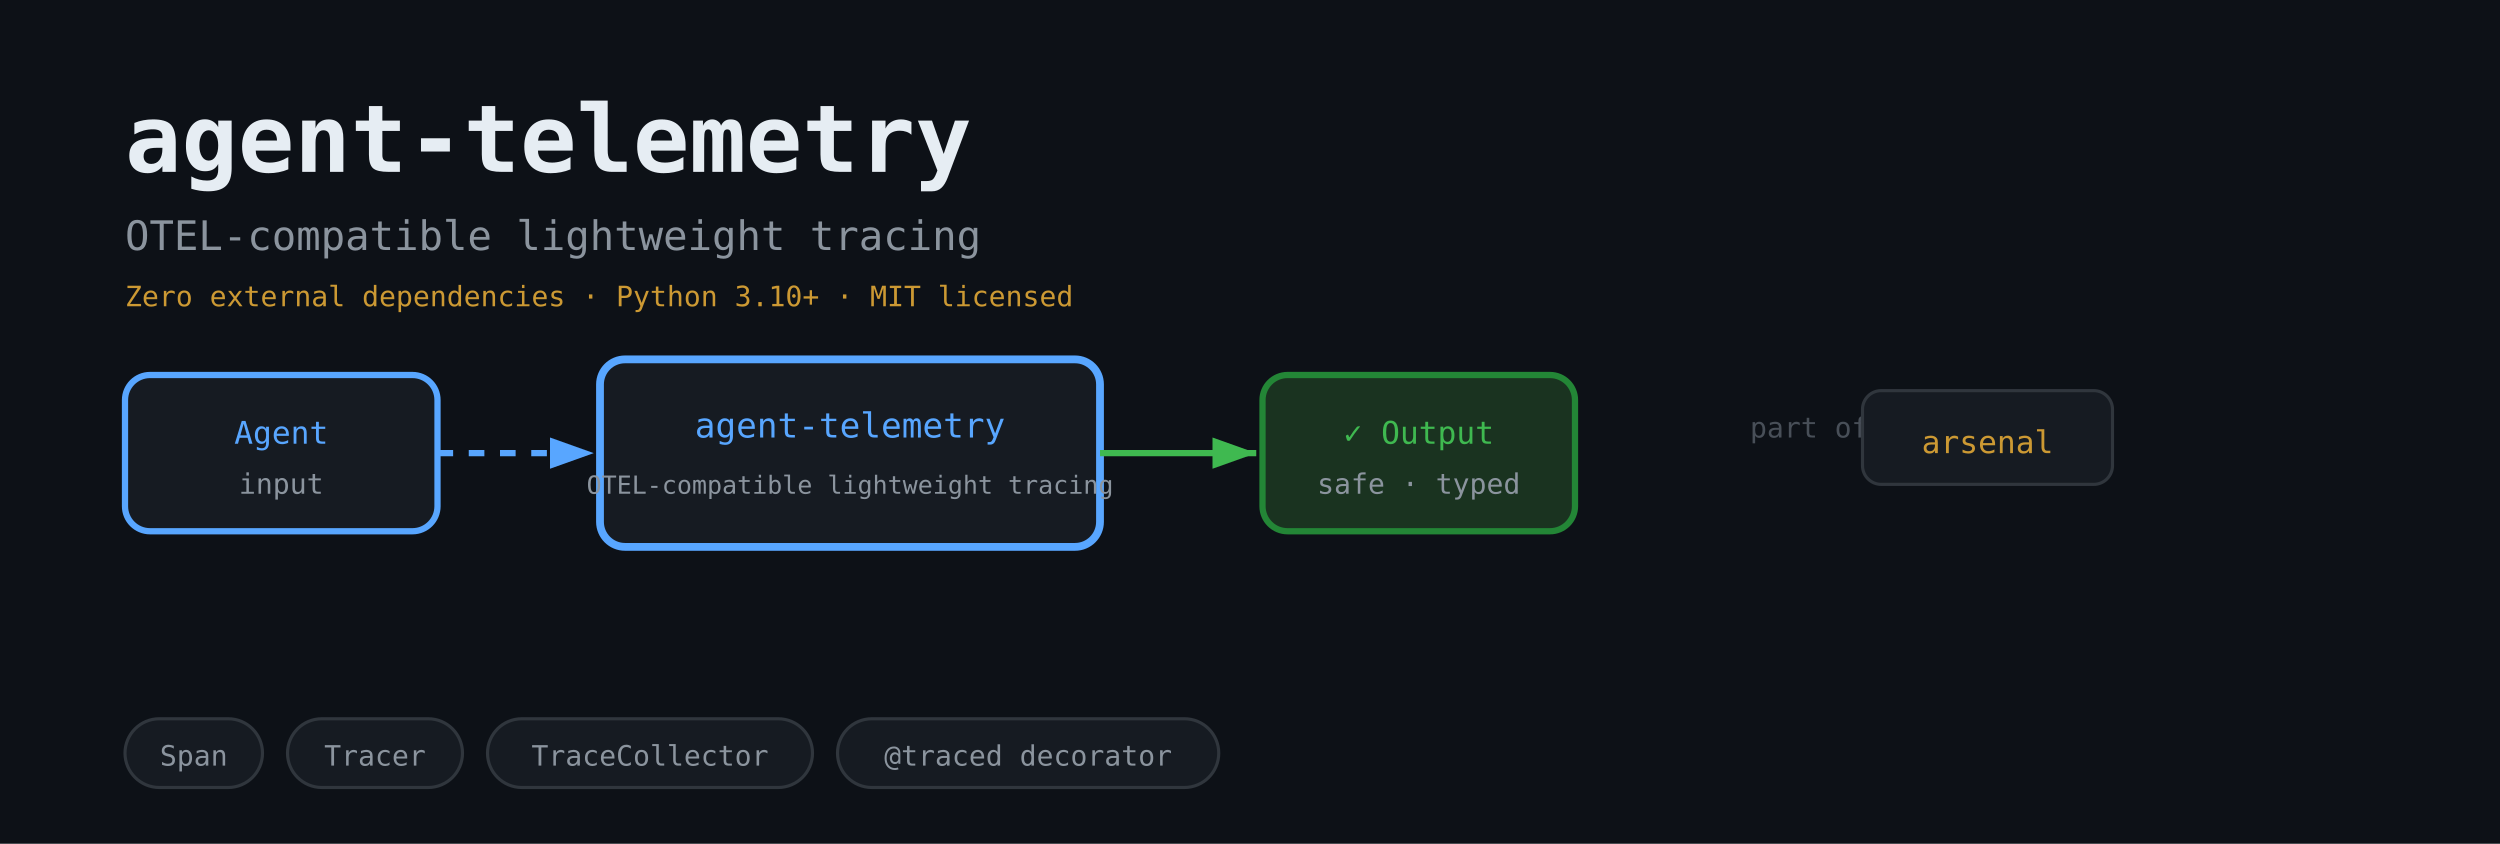
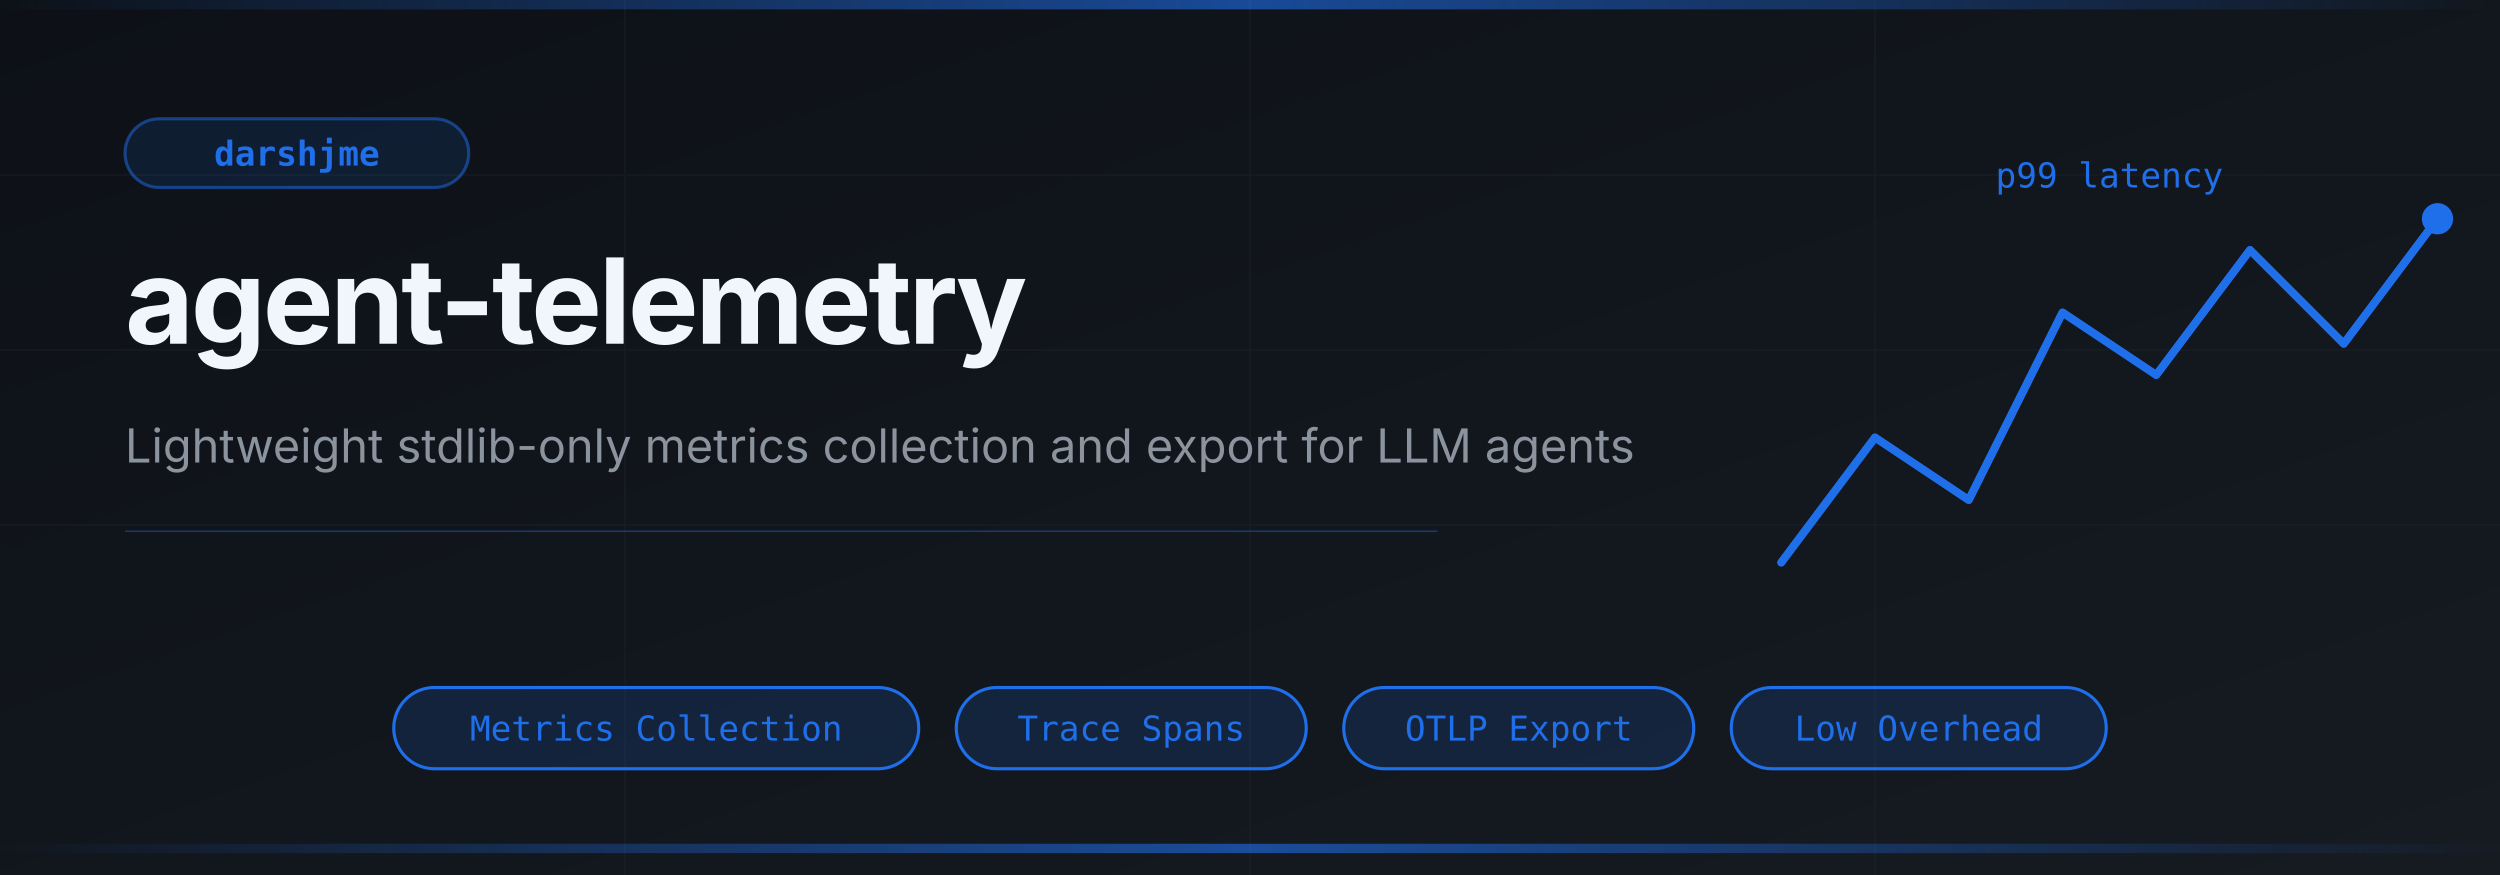
- <svg xmlns="http://www.w3.org/2000/svg" viewBox="0 0 800 270" width="800" height="270">
+ <svg xmlns="http://www.w3.org/2000/svg" viewBox="0 0 800 280" width="800" height="280">
  <defs>
-     <style>
-       @keyframes pulse{0%,100%{opacity:0.6}50%{opacity:1}}
-       @keyframes flow{from{stroke-dashoffset:20}to{stroke-dashoffset:0}}
-       .pulse{animation:pulse 2s ease-in-out infinite}
-       .flow{animation:flow 1s linear infinite;stroke-dasharray:5 5}
-     </style>
+     <linearGradient id="bg" x1="0%" y1="0%" x2="100%" y2="100%">
+       <stop offset="0%" style="stop-color:#0d1117" />
+       <stop offset="100%" style="stop-color:#161b22" />
+     </linearGradient>
+     <linearGradient id="accent_grad" x1="0%" y1="0%" x2="100%" y2="0%">
+       <stop offset="0%" style="stop-color:#1f6feb;stop-opacity:0" />
+       <stop offset="50%" style="stop-color:#1f6feb;stop-opacity:0.6" />
+       <stop offset="100%" style="stop-color:#1f6feb;stop-opacity:0" />
+     </linearGradient>
  </defs>
-   <rect width="800" height="270" fill="#0d1117" />
-   <text x="40" y="55" font-family="JetBrains Mono,monospace" font-size="30" font-weight="700" fill="#e6edf3">agent-telemetry</text>
-   <text x="40" y="80" font-family="JetBrains Mono,monospace" font-size="13" fill="#8b949e">OTEL-compatible lightweight tracing</text>
-   <text x="40" y="98" font-family="monospace" font-size="9" fill="#cc9933">Zero external dependencies · Python 3.10+ · MIT licensed</text>
-   <rect x="40" y="120" width="100" height="50" rx="8" fill="#161b22" stroke="#58a6ff" stroke-width="2" class="pulse" />
-   <text x="90" y="142" font-family="monospace" font-size="10" fill="#58a6ff" text-anchor="middle">Agent</text>
-   <text x="90" y="158" font-family="monospace" font-size="9" fill="#8b949e" text-anchor="middle">input</text>
-   <line x1="140" y1="145" x2="190" y2="145" stroke="#58a6ff" stroke-width="2" class="flow" marker-end="url(#arr)" />
-   <defs>
-     <marker id="arr" markerWidth="7" markerHeight="5" refX="7" refY="2.5" orient="auto">
-       <polygon points="0 0,7 2.5,0 5" fill="#58a6ff" />
-     </marker>
-   </defs>
-   <rect x="192" y="115" width="160" height="60" rx="8" fill="#161b22" stroke="#58a6ff" stroke-width="2.5" />
-   <text x="272" y="140" font-family="monospace" font-size="11" fill="#58a6ff" text-anchor="middle">agent-telemetry</text>
-   <text x="272" y="158" font-family="monospace" font-size="8" fill="#8b949e" text-anchor="middle">OTEL-compatible lightweight tracing</text>
-   <line x1="352" y1="145" x2="402" y2="145" stroke="#3fb950" stroke-width="2" marker-end="url(#arr2)" />
-   <defs>
-     <marker id="arr2" markerWidth="7" markerHeight="5" refX="7" refY="2.5" orient="auto">
-       <polygon points="0 0,7 2.5,0 5" fill="#3fb950" />
-     </marker>
-   </defs>
-   <rect x="404" y="120" width="100" height="50" rx="8" fill="#1a3320" stroke="#238636" stroke-width="2" />
-   <text x="454" y="142" font-family="monospace" font-size="10" fill="#3fb950" text-anchor="middle">✓ Output</text>
-   <text x="454" y="158" font-family="monospace" font-size="9" fill="#8b949e" text-anchor="middle">safe · typed</text>
-   <text x="560" y="140" font-family="monospace" font-size="9" fill="#484f58">part of</text>
-   <rect x="596" y="125" width="80" height="30" rx="6" fill="#161b22" stroke="#30363d" stroke-width="1" />
-   <text x="636" y="145" font-family="monospace" font-size="10" fill="#cc9933" text-anchor="middle">arsenal</text>
-   <rect x="40" y="230" width="44" height="22" rx="11" fill="#161b22" stroke="#30363d" stroke-width="1" />
-   <text x="62" y="245" font-family="monospace" font-size="9" fill="#8b949e" text-anchor="middle">Span</text>
-   <rect x="92" y="230" width="56" height="22" rx="11" fill="#161b22" stroke="#30363d" stroke-width="1" />
-   <text x="120" y="245" font-family="monospace" font-size="9" fill="#8b949e" text-anchor="middle">Tracer</text>
-   <rect x="156" y="230" width="104" height="22" rx="11" fill="#161b22" stroke="#30363d" stroke-width="1" />
-   <text x="208" y="245" font-family="monospace" font-size="9" fill="#8b949e" text-anchor="middle">TraceCollector</text>
-   <rect x="268" y="230" width="122" height="22" rx="11" fill="#161b22" stroke="#30363d" stroke-width="1" />
-   <text x="329" y="245" font-family="monospace" font-size="9" fill="#8b949e" text-anchor="middle">@traced decorator</text>
+   <rect width="800" height="280" fill="url(#bg)" />
+   <g stroke="#21262d" stroke-width="0.5" opacity="0.4">
+     <line x1="0" y1="56" x2="800" y2="56" />
+     <line x1="0" y1="112" x2="800" y2="112" />
+     <line x1="0" y1="168" x2="800" y2="168" />
+     <line x1="200" y1="0" x2="200" y2="280" />
+     <line x1="400" y1="0" x2="400" y2="280" />
+     <line x1="600" y1="0" x2="600" y2="280" />
+   </g>
+   <rect x="0" y="270" width="800" height="3" fill="url(#accent_grad)" />
+   <rect x="0" y="0" width="800" height="3" fill="url(#accent_grad)" />
+   <polyline points="570,180 600,140 630,160 660,100 690,120 720,80 750,110 780,70" fill="none" stroke="#1f6feb" stroke-width="2.5" stroke-linecap="round" stroke-linejoin="round">
+     <animate attributeName="stroke-dashoffset" values="500;0" dur="3s" repeatCount="indefinite" />
+   </polyline>
+   <polyline points="570,180 600,140 630,160 660,100 690,120 720,80 750,110 780,70" fill="none" stroke="#1f6feb" stroke-width="2.5" stroke-linecap="round" stroke-linejoin="round" stroke-dasharray="500" />
+   <text x="675" y="60" fill="#1f6feb" font-family="monospace" font-size="11" text-anchor="middle">p99 latency</text>
+   <circle cx="780" cy="70" r="5" fill="#1f6feb">
+     <animate attributeName="r" values="5;8;5" dur="1s" repeatCount="indefinite" />
+   </circle>
+   <rect x="40" y="38" width="110" height="22" rx="11" fill="#1f6feb" fill-opacity="0.12" stroke="#1f6feb" stroke-width="1" stroke-opacity="0.5" />
+   <text x="95" y="53" fill="#1f6feb" font-family="monospace" font-size="11" text-anchor="middle" font-weight="600">darshjme</text>
+   <text x="40" y="110" fill="#f0f6fc" font-family="-apple-system, 'Segoe UI', sans-serif" font-size="38" font-weight="700" letter-spacing="-1">agent-telemetry</text>
+   <text x="40" y="148" fill="#8b949e" font-family="-apple-system, 'Segoe UI', sans-serif" font-size="15">Lightweight stdlib-only metrics collection and export for LLM agents</text>
+   <line x1="40" y1="170" x2="460" y2="170" stroke="#1f6feb" stroke-width="0.5" stroke-opacity="0.4" />
+   <rect x="126" y="220" width="168" height="26" rx="13" fill="#1f6feb" fill-opacity="0.15" stroke="#1f6feb" stroke-width="1" />
+   <text x="210" y="237" fill="#1f6feb" font-family="monospace" font-size="11" text-anchor="middle">Metrics Collection</text>
+   <rect x="306" y="220" width="112" height="26" rx="13" fill="#1f6feb" fill-opacity="0.15" stroke="#1f6feb" stroke-width="1" />
+   <text x="362" y="237" fill="#1f6feb" font-family="monospace" font-size="11" text-anchor="middle">Trace Spans</text>
+   <rect x="430" y="220" width="112" height="26" rx="13" fill="#1f6feb" fill-opacity="0.15" stroke="#1f6feb" stroke-width="1" />
+   <text x="486" y="237" fill="#1f6feb" font-family="monospace" font-size="11" text-anchor="middle">OTLP Export</text>
+   <rect x="554" y="220" width="120" height="26" rx="13" fill="#1f6feb" fill-opacity="0.15" stroke="#1f6feb" stroke-width="1" />
+   <text x="614" y="237" fill="#1f6feb" font-family="monospace" font-size="11" text-anchor="middle">Low Overhead</text>
</svg>
